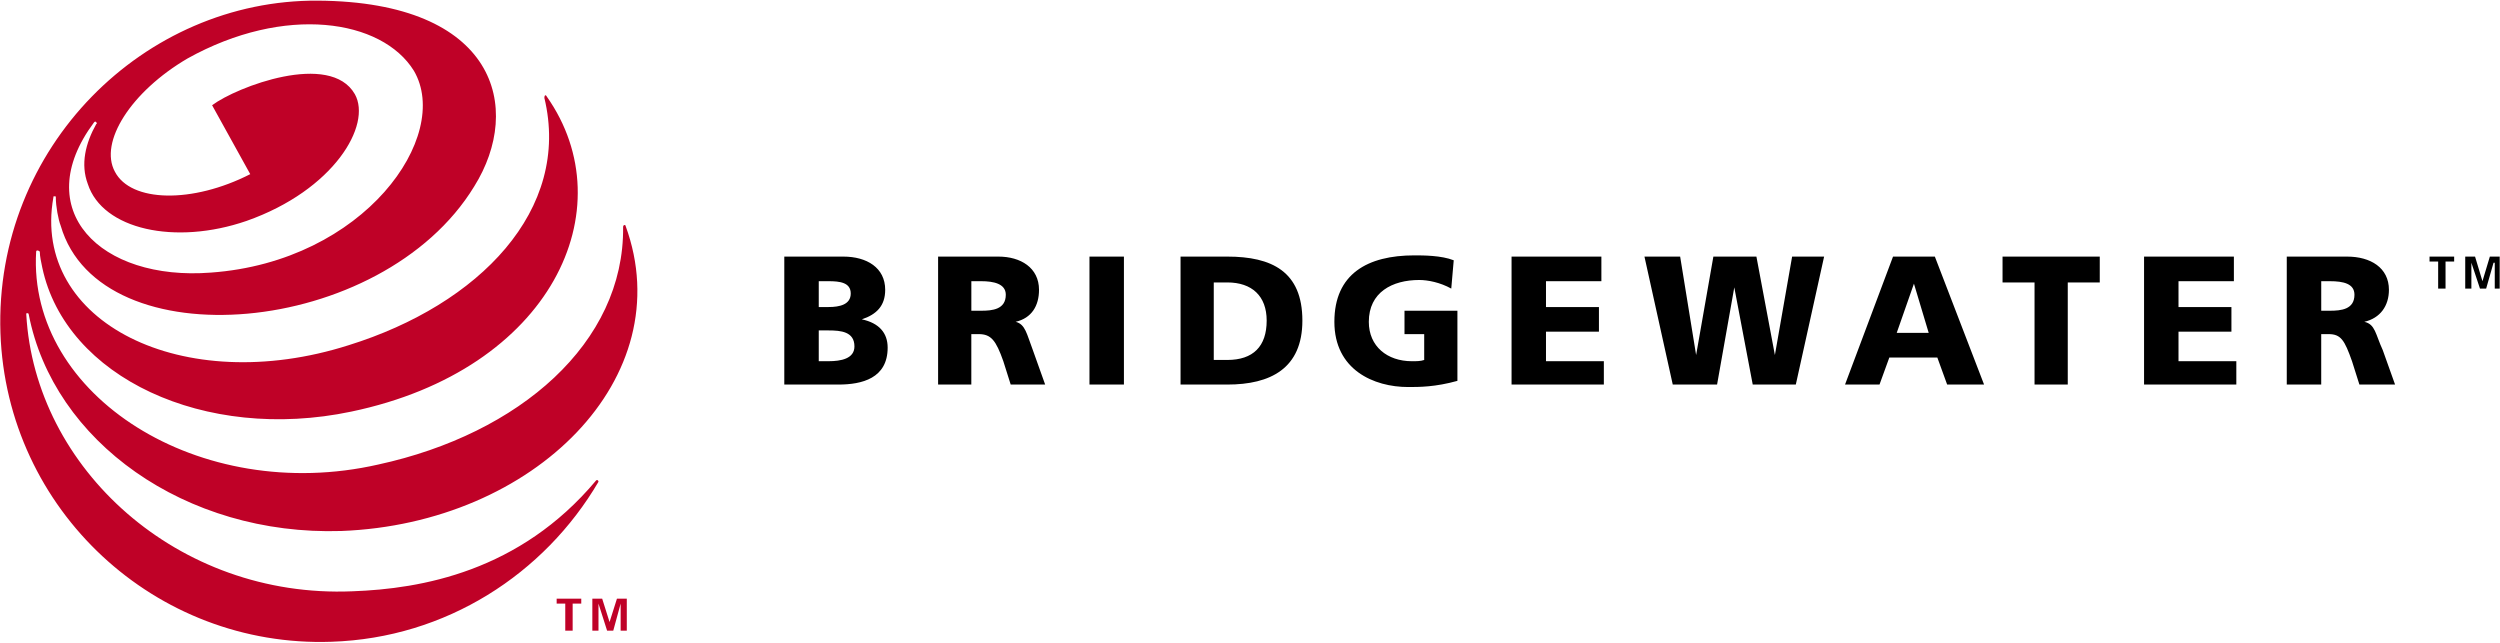
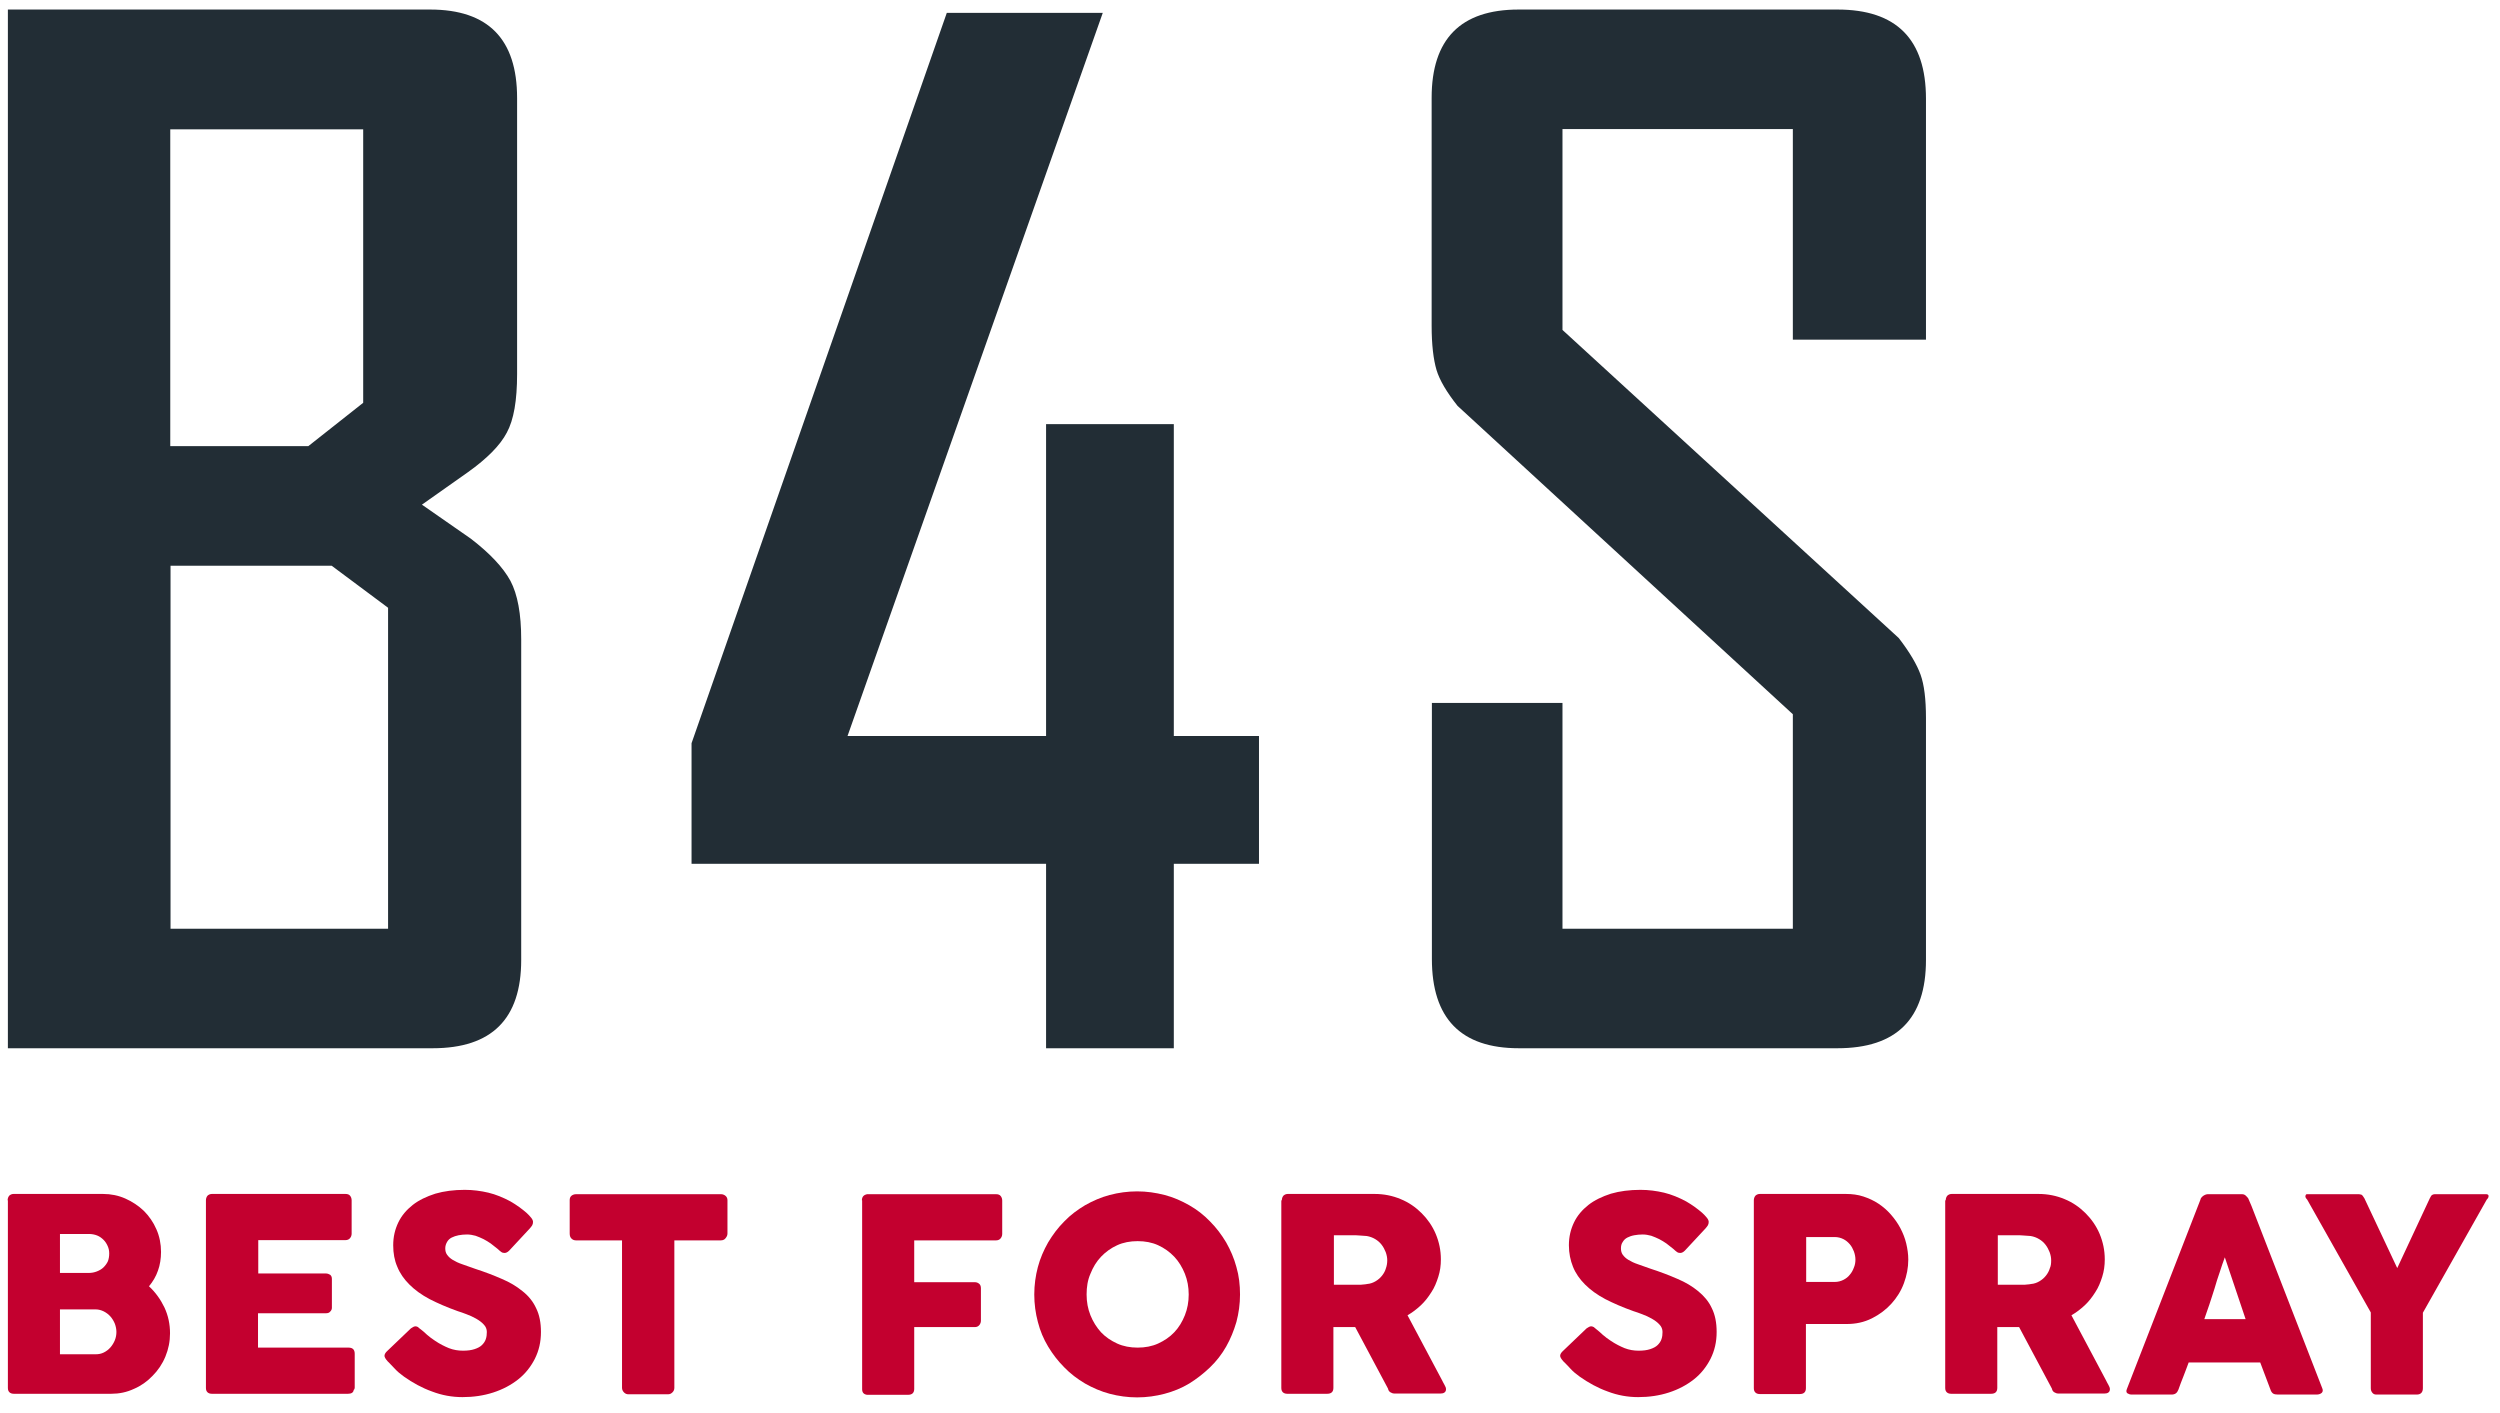
- <svg xmlns="http://www.w3.org/2000/svg" width="2280" height="586" viewBox="0 0 2280 586" fill="none">
-   <path fill-rule="evenodd" clip-rule="evenodd" d="M570.511 205.96C621.015 344.01 487.465 477.56 311.271 484.265C168.746 488.779 48.659 402.348 26.208 286.762C26.208 285.633 25.093 285.633 25.093 285.633C23.965 285.633 23.965 285.633 23.965 286.762C31.811 427.043 162.002 546.001 321.361 539.257C384.213 537.026 473.989 521.294 543.572 438.261C544.688 437.146 545.816 438.261 545.816 439.377C496.44 523.551 406.663 581.914 302.283 585.287C141.795 590.89 6.002 465.187 0.399 303.596C-5.204 134.12 131.704 -0.532 289.949 0.584C452.667 1.699 477.362 98.22 432.473 170.034C348.3 308.084 91.304 329.406 55.39 205.947C53.147 200.331 50.903 187.997 50.903 180.137C50.903 179.022 50.903 179.022 49.787 179.022C48.672 179.022 48.672 179.022 48.672 180.137C28.465 293.493 166.502 363.076 318.015 314.815C436.974 277.773 521.148 191.356 496.453 89.232C496.453 86.988 497.569 85.86 498.697 88.117C570.523 190.254 503.184 337.266 320.259 375.41C186.709 403.476 59.891 343.997 38.569 244.104C37.44 238.488 36.325 234.001 36.325 229.513C36.325 229.513 35.209 228.398 34.081 228.398C34.081 228.398 32.966 228.398 32.966 229.513C25.119 360.819 182.222 460.699 344.953 423.657C474.015 395.591 569.408 312.558 568.28 207.062C568.267 204.831 570.511 204.832 570.511 205.96V205.96ZM192.312 248.604C332.593 238.514 412.266 124.043 377.481 64.564C348.3 17.431 259.651 3.956 170.99 53.345C119.37 83.642 90.188 129.659 104.779 156.584C119.37 184.651 175.477 185.766 228.225 158.828L193.441 95.976C215.878 79.141 301.18 46.587 323.618 85.873C339.324 113.939 304.54 173.419 224.866 201.472C159.771 223.923 93.56 209.332 80.085 167.803C73.353 149.853 77.841 130.774 87.945 112.811C89.06 112.811 87.945 111.683 87.945 111.683C86.829 110.567 86.829 110.567 85.701 111.683C26.208 191.369 91.304 256.464 192.312 248.604V248.604ZM515.519 550.476H507.672V546.001H530.11V550.476H522.263V575.183H515.519V550.476ZM540.213 546.001H549.188L555.92 567.323L562.651 546.001H571.639V575.183H566.023V550.476L559.292 575.183H553.676L545.816 550.476V575.183H540.213V546.001V546.001Z" fill="#BF0127" />
-   <path fill-rule="evenodd" clip-rule="evenodd" d="M715.279 234.014H769.142C790.465 234.014 807.299 244.117 807.299 264.311C807.299 278.902 799.453 286.749 785.977 291.236C801.684 294.608 809.543 303.596 809.543 317.046C809.543 345.113 785.977 350.716 764.655 350.716H715.279V234.014V234.014ZM746.705 329.419H755.68C766.899 329.419 779.246 327.162 779.246 315.944C779.246 302.468 766.899 301.353 755.68 301.353H746.705V329.419ZM746.705 280.017H755.68C765.77 280.017 775.874 277.774 775.874 267.67C775.874 257.58 765.77 256.451 755.68 256.451H746.705V280.017ZM855.56 234.014H910.552C930.759 234.014 947.58 244.117 947.58 264.311C947.58 278.902 940.849 290.121 926.258 293.493C935.233 295.737 936.362 304.712 941.965 319.303L953.183 350.716H921.758L915.026 329.406C908.282 310.302 903.795 304.712 892.576 304.712H885.844V350.716H855.547V234.014H855.56V234.014ZM885.87 283.389H894.845C904.936 283.389 917.283 282.274 917.283 268.798C917.283 258.695 906.064 256.451 894.845 256.451H885.87V283.389ZM993.597 234.014H1025.02V350.716H993.597V234.014ZM1076.66 234.014H1119.3C1159.7 234.014 1187.77 247.476 1187.77 292.378C1187.77 336.125 1158.59 350.716 1119.3 350.716H1076.66V234.014ZM1106.95 328.278H1119.3C1142.87 328.278 1155.21 315.944 1155.21 292.378C1155.21 269.927 1141.74 257.58 1119.3 257.58H1106.95V328.278V328.278ZM1329.16 347.343C1308.94 352.972 1294.35 352.972 1284.28 352.972C1252.84 352.972 1216.95 337.266 1216.95 293.493C1216.95 249.72 1247.25 232.898 1289.88 232.898C1297.73 232.898 1314.57 232.898 1325.8 237.386L1323.55 263.196C1313.47 257.58 1302.21 255.349 1294.37 255.349C1269.7 255.349 1248.36 266.568 1248.36 293.506C1248.36 315.944 1265.21 329.432 1287.65 329.432C1292.14 329.432 1295.49 329.432 1298.87 328.291V304.738H1280.9V283.415H1329.16V347.343V347.343ZM1378.54 234.014H1460.46V256.464H1409.94V280.017H1458.23V302.455H1409.94V329.419H1462.71V350.716H1378.54V234.014V234.014ZM1499.74 234.014H1532.3L1546.86 323.79L1562.59 234.014H1601.85L1618.7 323.79L1634.41 234.014H1663.59L1637.78 350.716H1598.49L1581.67 262.067L1565.97 350.716H1525.55L1499.74 234.014V234.014ZM1726.44 234.014H1764.58L1809.47 350.716H1775.8L1766.84 326.047H1723.07L1714.11 350.716H1682.67L1726.44 234.014ZM1745.51 258.695L1729.8 303.596H1758.98L1745.51 258.695ZM1855.5 257.58H1826.32V234.014H1914.98V257.58H1885.8V350.716H1855.5V257.58V257.58ZM1955.38 234.014H2037.3V256.464H1986.8V280.017H2035.06V302.455H1986.8V329.419H2039.53V350.716H1955.38V234.014ZM2085.56 234.014H2140.55C2161.86 234.014 2178.7 244.117 2178.7 264.311C2178.7 278.902 2170.85 290.121 2156.26 293.493C2166.34 295.737 2166.34 304.712 2173.08 319.303L2184.3 350.716H2151.77L2145.03 329.406C2138.28 310.302 2134.92 304.712 2123.69 304.712H2116.95V350.716H2085.53V234.014H2085.56ZM2116.97 283.389H2124.82C2134.92 283.389 2147.26 282.274 2147.26 268.798C2147.26 258.695 2137.18 256.451 2124.82 256.451H2116.97V283.389ZM2223.6 238.501H2215.74V234.014H2238.19V238.501H2230.33V263.196H2223.6V238.501ZM2248.29 234.014H2257.25L2264 256.464L2270.74 234.014H2279.71V263.196H2275.22V239.617H2274.1L2267.37 263.196H2261.74L2253.9 239.617V263.196H2248.29V234.014V234.014Z" fill="black" />
+ <svg xmlns="http://www.w3.org/2000/svg" width="131" height="74" viewBox="0 0 131 74" fill="none">
+   <path d="M0.4 62.899C0.4 62.805 0.427 62.724 0.481 62.657C0.534 62.603 0.615 62.563 0.709 62.563H5.401C5.817 62.563 6.207 62.644 6.57 62.805C6.933 62.966 7.256 63.181 7.538 63.45C7.807 63.719 8.035 64.041 8.197 64.418C8.358 64.781 8.438 65.184 8.438 65.601C8.438 65.95 8.385 66.286 8.277 66.582C8.17 66.891 8.008 67.16 7.807 67.402C8.143 67.711 8.412 68.088 8.613 68.504C8.815 68.934 8.909 69.391 8.909 69.862C8.909 70.292 8.828 70.695 8.667 71.085C8.506 71.475 8.277 71.811 7.995 72.093C7.713 72.389 7.39 72.618 7.014 72.779C6.637 72.954 6.247 73.034 5.831 73.034H0.723C0.629 73.034 0.548 73.007 0.494 72.954C0.44 72.9 0.413 72.833 0.413 72.725V62.899H0.4ZM5.723 65.681C5.723 65.534 5.696 65.413 5.642 65.292C5.589 65.171 5.521 65.063 5.427 64.969C5.333 64.875 5.226 64.794 5.091 64.74C4.957 64.687 4.809 64.66 4.661 64.66H3.142V66.703H4.634C4.796 66.703 4.943 66.676 5.078 66.622C5.212 66.569 5.333 66.501 5.427 66.407C5.521 66.313 5.602 66.206 5.656 66.085C5.696 65.977 5.723 65.843 5.723 65.681ZM6.1 69.795C6.1 69.66 6.073 69.513 6.019 69.365C5.965 69.23 5.884 69.096 5.79 68.988C5.696 68.881 5.575 68.787 5.441 68.719C5.306 68.652 5.159 68.612 5.011 68.612H3.142V70.964H5.011C5.172 70.964 5.306 70.937 5.441 70.87C5.575 70.803 5.683 70.722 5.79 70.601C5.884 70.494 5.965 70.359 6.019 70.225C6.073 70.091 6.1 69.943 6.1 69.795Z" fill="#C3002F" />
+   <path d="M10.791 62.899C10.791 62.805 10.818 62.724 10.871 62.657C10.925 62.603 11.006 62.563 11.1 62.563H18.103C18.211 62.563 18.292 62.59 18.345 62.657C18.399 62.724 18.426 62.805 18.426 62.899V64.646C18.426 64.727 18.399 64.808 18.345 64.875C18.292 64.942 18.211 64.983 18.103 64.983H13.533V66.73H17.068C17.163 66.73 17.23 66.757 17.297 66.797C17.351 66.838 17.391 66.905 17.391 67.012V68.531C17.391 68.598 17.364 68.666 17.31 68.719C17.257 68.787 17.189 68.814 17.082 68.814H13.52V70.615H18.265C18.48 70.615 18.587 70.722 18.587 70.937V72.712C18.587 72.752 18.574 72.806 18.534 72.833C18.52 72.967 18.413 73.034 18.238 73.034H11.1C11.006 73.034 10.925 73.007 10.871 72.954C10.818 72.9 10.791 72.833 10.791 72.725V62.899V62.899Z" fill="#C3002F" />
+   <path d="M22.069 69.674C22.15 69.741 22.257 69.822 22.378 69.943C22.499 70.05 22.647 70.158 22.808 70.265C23.05 70.427 23.292 70.548 23.521 70.642C23.763 70.736 24.005 70.776 24.26 70.776C24.502 70.776 24.704 70.749 24.865 70.695C25.026 70.642 25.161 70.574 25.255 70.48C25.349 70.386 25.416 70.292 25.456 70.171C25.497 70.05 25.51 69.929 25.51 69.795C25.51 69.647 25.456 69.513 25.349 69.405C25.241 69.284 25.107 69.19 24.946 69.096C24.784 69.002 24.623 68.934 24.448 68.867C24.273 68.8 24.126 68.746 23.991 68.706C23.427 68.504 22.929 68.289 22.512 68.074C22.082 67.846 21.733 67.59 21.451 67.308C21.168 67.026 20.953 66.716 20.819 66.38C20.671 66.044 20.604 65.668 20.604 65.251C20.604 64.808 20.698 64.418 20.872 64.055C21.047 63.692 21.303 63.396 21.625 63.141C21.948 62.886 22.351 62.697 22.808 62.549C23.265 62.415 23.79 62.348 24.354 62.348C24.784 62.348 25.188 62.402 25.591 62.496C25.981 62.59 26.37 62.751 26.747 62.953C26.908 63.047 27.056 63.141 27.204 63.248C27.352 63.356 27.473 63.45 27.58 63.544C27.688 63.638 27.768 63.732 27.836 63.813C27.903 63.894 27.93 63.974 27.93 64.028C27.93 64.095 27.916 64.149 27.889 64.203C27.863 64.257 27.809 64.31 27.755 64.378L26.68 65.534C26.599 65.614 26.518 65.655 26.438 65.655C26.37 65.655 26.317 65.641 26.263 65.601C26.209 65.561 26.155 65.52 26.088 65.453L26.021 65.399C25.927 65.319 25.819 65.238 25.712 65.157C25.591 65.077 25.47 64.996 25.335 64.929C25.201 64.862 25.067 64.808 24.919 64.754C24.771 64.714 24.623 64.687 24.475 64.687C24.314 64.687 24.179 64.7 24.032 64.727C23.897 64.754 23.776 64.794 23.669 64.848C23.561 64.902 23.48 64.983 23.427 65.077C23.373 65.171 23.332 65.278 23.332 65.413C23.332 65.547 23.359 65.655 23.427 65.749C23.494 65.843 23.588 65.937 23.722 66.017C23.857 66.098 24.018 66.179 24.22 66.246C24.421 66.313 24.636 66.394 24.905 66.488C25.403 66.649 25.86 66.824 26.29 67.012C26.706 67.187 27.069 67.402 27.379 67.657C27.688 67.899 27.93 68.195 28.091 68.545C28.266 68.894 28.346 69.311 28.346 69.795C28.346 70.319 28.239 70.776 28.024 71.206C27.809 71.623 27.526 71.986 27.15 72.282C26.774 72.577 26.343 72.806 25.846 72.967C25.349 73.129 24.811 73.209 24.233 73.209C23.695 73.209 23.158 73.115 22.634 72.913C22.109 72.725 21.625 72.456 21.168 72.134C20.98 71.999 20.819 71.865 20.698 71.731C20.563 71.596 20.469 71.489 20.389 71.408L20.362 71.381C20.362 71.368 20.348 71.368 20.348 71.368C20.348 71.368 20.335 71.368 20.335 71.354C20.335 71.341 20.321 71.341 20.321 71.341C20.321 71.341 20.308 71.341 20.308 71.327C20.2 71.206 20.147 71.112 20.147 71.045C20.147 70.964 20.2 70.87 20.308 70.776L21.531 69.607C21.625 69.539 21.706 69.499 21.773 69.499C21.814 69.499 21.854 69.513 21.908 69.539C21.934 69.58 22.002 69.62 22.069 69.674Z" fill="#C3002F" />
+   <path d="M29.852 62.886C29.852 62.791 29.879 62.711 29.946 62.657C30.013 62.603 30.094 62.576 30.188 62.576H37.783C37.864 62.576 37.944 62.603 38.011 62.657C38.079 62.711 38.119 62.791 38.119 62.886V64.633C38.119 64.714 38.092 64.794 38.025 64.875C37.971 64.956 37.877 64.996 37.769 64.996H35.336V72.725C35.336 72.806 35.309 72.886 35.242 72.954C35.175 73.021 35.108 73.061 35 73.061H32.93C32.85 73.061 32.769 73.034 32.702 72.967C32.635 72.9 32.594 72.819 32.594 72.725V64.996H30.188C30.094 64.996 30.013 64.969 29.946 64.902C29.879 64.835 29.852 64.754 29.852 64.633V62.886Z" fill="#C3002F" />
+   <path d="M45.163 62.899C45.163 62.805 45.19 62.724 45.243 62.67C45.297 62.617 45.364 62.59 45.431 62.576H52.193C52.3 62.576 52.381 62.603 52.435 62.67C52.489 62.738 52.516 62.818 52.516 62.912V64.66C52.516 64.74 52.489 64.821 52.435 64.888C52.381 64.956 52.3 64.996 52.193 64.996H47.905V67.187H51.077C51.171 67.187 51.239 67.214 51.306 67.268C51.373 67.321 51.4 67.402 51.4 67.51V69.203C51.4 69.284 51.373 69.365 51.319 69.432C51.266 69.499 51.185 69.539 51.091 69.539H47.905V72.779C47.905 72.981 47.797 73.088 47.582 73.088H45.431C45.257 73.061 45.176 72.967 45.176 72.792V62.899H45.163Z" fill="#C3002F" />
+   <path d="M54.196 67.832C54.196 67.335 54.263 66.851 54.384 66.394C54.505 65.937 54.693 65.507 54.922 65.103C55.164 64.7 55.433 64.337 55.769 64.001C56.091 63.665 56.454 63.396 56.858 63.154C57.261 62.926 57.691 62.738 58.148 62.617C58.605 62.496 59.089 62.428 59.586 62.428C60.084 62.428 60.554 62.496 61.025 62.617C61.495 62.738 61.912 62.926 62.315 63.154C62.718 63.383 63.081 63.665 63.404 64.001C63.74 64.337 64.009 64.7 64.251 65.103C64.479 65.507 64.667 65.937 64.788 66.394C64.923 66.851 64.977 67.335 64.977 67.832C64.977 68.33 64.909 68.814 64.788 69.27C64.654 69.728 64.479 70.158 64.251 70.561C64.022 70.964 63.74 71.327 63.404 71.65C63.068 71.972 62.705 72.255 62.315 72.497C61.912 72.739 61.482 72.913 61.025 73.034C60.568 73.155 60.084 73.223 59.586 73.223C59.089 73.223 58.605 73.155 58.148 73.034C57.691 72.913 57.261 72.725 56.858 72.497C56.454 72.255 56.091 71.986 55.769 71.65C55.446 71.327 55.164 70.964 54.922 70.561C54.68 70.158 54.505 69.741 54.384 69.27C54.263 68.814 54.196 68.33 54.196 67.832ZM56.938 67.832C56.938 68.222 57.005 68.585 57.14 68.921C57.274 69.257 57.462 69.553 57.691 69.808C57.933 70.064 58.215 70.252 58.538 70.4C58.86 70.548 59.223 70.615 59.613 70.615C60.003 70.615 60.366 70.548 60.688 70.4C61.011 70.252 61.293 70.064 61.535 69.808C61.777 69.553 61.952 69.257 62.087 68.921C62.221 68.585 62.288 68.222 62.288 67.832C62.288 67.442 62.221 67.079 62.087 66.743C61.952 66.407 61.764 66.098 61.535 65.856C61.293 65.601 61.011 65.399 60.688 65.251C60.366 65.103 60.003 65.036 59.613 65.036C59.223 65.036 58.86 65.103 58.538 65.251C58.215 65.399 57.933 65.601 57.691 65.856C57.449 66.112 57.274 66.407 57.14 66.743C56.992 67.079 56.938 67.442 56.938 67.832Z" fill="#C3002F" />
+   <path d="M67.168 62.899C67.168 62.805 67.195 62.724 67.248 62.657C67.302 62.603 67.383 62.563 67.477 62.563H72.034C72.518 62.563 72.975 62.657 73.391 62.832C73.822 63.007 74.184 63.262 74.494 63.571C74.803 63.88 75.058 64.243 75.233 64.66C75.408 65.077 75.502 65.52 75.502 65.991C75.502 66.313 75.462 66.609 75.367 66.905C75.273 67.2 75.166 67.469 75.004 67.711C74.843 67.967 74.668 68.195 74.453 68.397C74.238 68.598 74.01 68.773 73.754 68.921L75.569 72.335C75.596 72.403 75.65 72.483 75.69 72.564C75.744 72.658 75.771 72.725 75.771 72.792C75.771 72.873 75.744 72.927 75.69 72.967C75.636 73.007 75.569 73.021 75.488 73.021H73.069C72.988 73.021 72.921 72.994 72.854 72.954C72.787 72.913 72.746 72.846 72.733 72.766L71.012 69.539H69.87V72.725C69.87 72.927 69.762 73.034 69.547 73.034H67.45C67.356 73.034 67.275 73.007 67.221 72.954C67.168 72.9 67.141 72.833 67.141 72.725V62.899H67.168ZM72.692 66.044C72.692 65.897 72.665 65.762 72.612 65.614C72.558 65.48 72.491 65.345 72.397 65.224C72.303 65.103 72.195 65.009 72.061 64.929C71.926 64.848 71.778 64.794 71.617 64.767C71.483 64.754 71.362 64.754 71.241 64.74C71.12 64.727 70.999 64.727 70.864 64.727H69.896V67.321H71.2C71.281 67.321 71.362 67.321 71.429 67.308C71.496 67.308 71.563 67.294 71.644 67.281C71.805 67.268 71.953 67.214 72.088 67.133C72.222 67.053 72.329 66.959 72.424 66.838C72.518 66.716 72.585 66.596 72.625 66.448C72.665 66.34 72.692 66.192 72.692 66.044Z" fill="#C3002F" />
+   <path d="M83.675 69.674C83.755 69.741 83.863 69.822 83.984 69.943C84.105 70.05 84.253 70.158 84.414 70.265C84.656 70.427 84.898 70.548 85.126 70.642C85.368 70.736 85.61 70.776 85.866 70.776C86.108 70.776 86.309 70.749 86.471 70.695C86.632 70.642 86.766 70.574 86.861 70.48C86.955 70.386 87.022 70.292 87.062 70.171C87.103 70.05 87.116 69.929 87.116 69.795C87.116 69.647 87.062 69.513 86.955 69.405C86.847 69.284 86.713 69.19 86.551 69.096C86.39 69.002 86.229 68.934 86.054 68.867C85.879 68.8 85.731 68.746 85.597 68.706C85.032 68.504 84.535 68.289 84.118 68.074C83.688 67.846 83.339 67.59 83.056 67.308C82.774 67.026 82.559 66.716 82.425 66.38C82.29 66.044 82.21 65.668 82.21 65.251C82.21 64.808 82.304 64.418 82.478 64.055C82.653 63.692 82.909 63.396 83.231 63.141C83.554 62.886 83.957 62.697 84.414 62.549C84.871 62.415 85.395 62.348 85.96 62.348C86.39 62.348 86.793 62.402 87.197 62.496C87.586 62.59 87.976 62.751 88.353 62.953C88.514 63.047 88.662 63.141 88.81 63.248C88.957 63.356 89.079 63.45 89.186 63.544C89.294 63.638 89.374 63.732 89.442 63.813C89.509 63.894 89.536 63.974 89.536 64.028C89.536 64.095 89.522 64.149 89.495 64.203C89.468 64.257 89.415 64.31 89.361 64.378L88.285 65.534C88.205 65.614 88.124 65.655 88.043 65.655C87.976 65.655 87.922 65.641 87.869 65.601C87.815 65.561 87.761 65.52 87.694 65.453L87.627 65.399C87.533 65.319 87.425 65.238 87.318 65.157C87.197 65.077 87.076 64.996 86.941 64.929C86.807 64.862 86.672 64.808 86.525 64.754C86.377 64.714 86.229 64.687 86.081 64.687C85.92 64.687 85.785 64.7 85.637 64.727C85.49 64.754 85.382 64.794 85.274 64.848C85.167 64.902 85.086 64.983 85.032 65.077C84.965 65.171 84.938 65.278 84.938 65.413C84.938 65.547 84.965 65.655 85.032 65.749C85.1 65.843 85.194 65.937 85.328 66.017C85.463 66.098 85.624 66.179 85.826 66.246C86.027 66.313 86.242 66.394 86.511 66.488C87.008 66.649 87.466 66.824 87.896 67.012C88.312 67.187 88.675 67.402 88.984 67.657C89.294 67.913 89.536 68.195 89.697 68.545C89.872 68.894 89.952 69.311 89.952 69.795C89.952 70.319 89.845 70.776 89.63 71.206C89.415 71.623 89.132 71.986 88.756 72.282C88.379 72.577 87.949 72.806 87.452 72.967C86.955 73.129 86.417 73.209 85.839 73.209C85.301 73.209 84.764 73.115 84.239 72.913C83.715 72.725 83.231 72.456 82.774 72.134C82.586 71.999 82.425 71.865 82.304 71.731C82.183 71.596 82.075 71.489 81.995 71.408L81.968 71.381C81.968 71.368 81.954 71.368 81.954 71.368C81.954 71.368 81.941 71.368 81.941 71.354C81.941 71.341 81.927 71.341 81.927 71.341C81.927 71.341 81.914 71.341 81.914 71.327C81.806 71.206 81.752 71.112 81.752 71.045C81.752 70.964 81.806 70.87 81.914 70.776L83.137 69.607C83.231 69.539 83.312 69.499 83.379 69.499C83.419 69.499 83.46 69.513 83.513 69.539C83.554 69.58 83.608 69.62 83.675 69.674Z" fill="#C3002F" />
+   <path d="M91.901 62.899C91.901 62.805 91.928 62.724 91.982 62.657C92.036 62.603 92.116 62.563 92.21 62.563H96.727C97.05 62.563 97.359 62.603 97.641 62.697C97.924 62.791 98.192 62.912 98.434 63.074C98.676 63.235 98.891 63.423 99.079 63.638C99.268 63.853 99.442 64.095 99.577 64.351C99.711 64.606 99.819 64.875 99.886 65.157C99.953 65.439 99.994 65.722 99.994 66.004C99.994 66.434 99.913 66.838 99.765 67.241C99.617 67.644 99.389 68.007 99.106 68.316C98.824 68.625 98.488 68.881 98.085 69.082C97.681 69.284 97.251 69.378 96.767 69.378H94.63V72.739C94.63 72.94 94.523 73.048 94.308 73.048H92.21C92.116 73.048 92.036 73.021 91.982 72.967C91.928 72.913 91.901 72.846 91.901 72.739V62.899V62.899ZM97.225 66.004C97.225 65.87 97.198 65.722 97.144 65.574C97.09 65.439 97.023 65.305 96.929 65.198C96.835 65.09 96.727 64.996 96.593 64.929C96.458 64.862 96.31 64.821 96.136 64.821H94.644V67.174H96.136C96.31 67.174 96.458 67.133 96.593 67.066C96.727 66.999 96.848 66.905 96.929 66.797C97.023 66.69 97.09 66.569 97.144 66.421C97.198 66.3 97.225 66.152 97.225 66.004Z" fill="#C3002F" />
+   <path d="M101.956 62.899C101.956 62.805 101.983 62.724 102.037 62.657C102.091 62.603 102.171 62.563 102.265 62.563H106.822C107.306 62.563 107.763 62.657 108.18 62.832C108.61 63.007 108.973 63.262 109.282 63.571C109.591 63.88 109.847 64.243 110.022 64.66C110.196 65.077 110.29 65.52 110.29 65.991C110.29 66.313 110.25 66.609 110.156 66.905C110.062 67.2 109.954 67.469 109.793 67.711C109.632 67.967 109.457 68.195 109.242 68.397C109.027 68.598 108.798 68.773 108.543 68.921L110.358 72.335C110.384 72.403 110.438 72.483 110.479 72.564C110.532 72.658 110.559 72.725 110.559 72.792C110.559 72.873 110.532 72.927 110.479 72.967C110.425 73.007 110.358 73.021 110.277 73.021H107.857C107.777 73.021 107.709 72.994 107.642 72.954C107.575 72.913 107.535 72.846 107.521 72.766L105.801 69.539H104.658V72.725C104.658 72.927 104.551 73.034 104.335 73.034H102.238C102.144 73.034 102.064 73.007 102.01 72.954C101.956 72.9 101.929 72.833 101.929 72.725V62.899H101.956ZM107.481 66.044C107.481 65.897 107.454 65.762 107.4 65.614C107.347 65.48 107.279 65.345 107.185 65.224C107.091 65.103 106.984 65.009 106.849 64.929C106.715 64.848 106.567 64.794 106.406 64.767C106.271 64.754 106.15 64.754 106.029 64.74C105.908 64.727 105.787 64.727 105.653 64.727H104.685V67.321H105.989C106.07 67.321 106.15 67.321 106.217 67.308C106.285 67.308 106.352 67.294 106.432 67.281C106.594 67.268 106.742 67.214 106.876 67.133C107.01 67.053 107.118 66.959 107.212 66.838C107.306 66.716 107.373 66.596 107.414 66.448C107.468 66.34 107.481 66.192 107.481 66.044Z" fill="#C3002F" />
+   <path d="M115.304 62.859C115.304 62.832 115.318 62.805 115.345 62.764C115.372 62.738 115.398 62.697 115.439 62.67C115.479 62.644 115.519 62.617 115.56 62.603C115.6 62.59 115.64 62.576 115.681 62.576H117.482C117.563 62.576 117.63 62.603 117.684 62.657C117.737 62.711 117.778 62.751 117.805 62.791L117.979 63.195L121.689 72.752C121.73 72.846 121.716 72.927 121.663 72.981C121.609 73.034 121.515 73.075 121.394 73.075H119.364C119.256 73.075 119.176 73.061 119.109 73.021C119.055 72.981 119.001 72.913 118.974 72.819C118.88 72.577 118.786 72.335 118.705 72.107C118.611 71.865 118.53 71.636 118.436 71.394H114.686C114.592 71.636 114.511 71.878 114.417 72.107C114.323 72.349 114.229 72.577 114.148 72.819C114.081 72.994 113.974 73.075 113.785 73.075H111.702C111.608 73.075 111.541 73.048 111.473 73.007C111.42 72.967 111.406 72.886 111.446 72.792L115.304 62.859ZM116.581 65.883C116.487 66.125 116.407 66.38 116.313 66.663C116.218 66.945 116.124 67.214 116.044 67.51C115.95 67.792 115.869 68.074 115.775 68.343C115.681 68.612 115.587 68.881 115.506 69.123H117.67L116.581 65.883Z" fill="#C3002F" />
+   <path d="M125.615 66.448L127.322 62.791C127.349 62.738 127.375 62.697 127.389 62.67C127.402 62.644 127.429 62.63 127.443 62.617C127.456 62.603 127.483 62.603 127.496 62.59C127.523 62.59 127.537 62.576 127.577 62.576H130.292C130.319 62.576 130.346 62.59 130.373 62.603C130.4 62.63 130.4 62.644 130.4 62.684C130.4 62.738 130.373 62.791 130.306 62.859L126.959 68.787V72.739C126.959 72.954 126.851 73.075 126.636 73.075H124.526C124.432 73.075 124.364 73.048 124.311 72.981C124.257 72.913 124.23 72.846 124.23 72.739V68.773L120.896 62.859C120.829 62.791 120.802 62.738 120.802 62.684C120.802 62.657 120.816 62.63 120.829 62.603C120.843 62.576 120.869 62.576 120.91 62.576H123.625C123.652 62.59 123.679 62.59 123.706 62.59C123.719 62.59 123.746 62.603 123.76 62.617C123.773 62.63 123.8 62.644 123.813 62.67C123.827 62.697 123.854 62.738 123.894 62.791L125.615 66.448Z" fill="#C3002F" />
+   <path d="M22.674 54.928H0.413V0.5H22.539C25.577 0.5 27.096 2.046 27.096 5.138V19.601C27.096 20.986 26.922 21.994 26.559 22.666C26.209 23.338 25.524 24.024 24.529 24.736L22.109 26.444L24.677 28.231C25.671 28.998 26.357 29.724 26.747 30.436C27.123 31.148 27.311 32.17 27.311 33.501V50.303C27.311 53.395 25.765 54.928 22.674 54.928ZM19.031 6.778H8.922V23.379H16.154L19.031 21.107V6.778ZM20.335 31.847L17.378 29.643H8.936V48.664H20.335V31.847Z" fill="#222D35" />
+   <path d="M96.284 54.928H79.588C76.55 54.928 75.031 53.368 75.031 50.25V36.834H81.874V48.664H93.945V37.426L76.376 21.268C75.811 20.556 75.435 19.924 75.273 19.386C75.112 18.835 75.018 18.069 75.018 17.074V5.124C75.018 2.046 76.537 0.5 79.575 0.5H96.284C99.375 0.5 100.921 2.059 100.921 5.178V17.8H93.945V6.764H81.874V17.289L99.496 33.434C100.074 34.186 100.451 34.831 100.639 35.356C100.827 35.88 100.921 36.633 100.921 37.627V50.303C100.921 53.395 99.375 54.928 96.284 54.928Z" fill="#222D35" />
+   <path d="M49.612 0.675H57.785L44.41 38.568H54.814V22.223H61.508V38.568H65.971V45.263H61.508V54.928H54.814V45.263H36.237V38.945L49.612 0.675Z" fill="#222D35" />
</svg>
